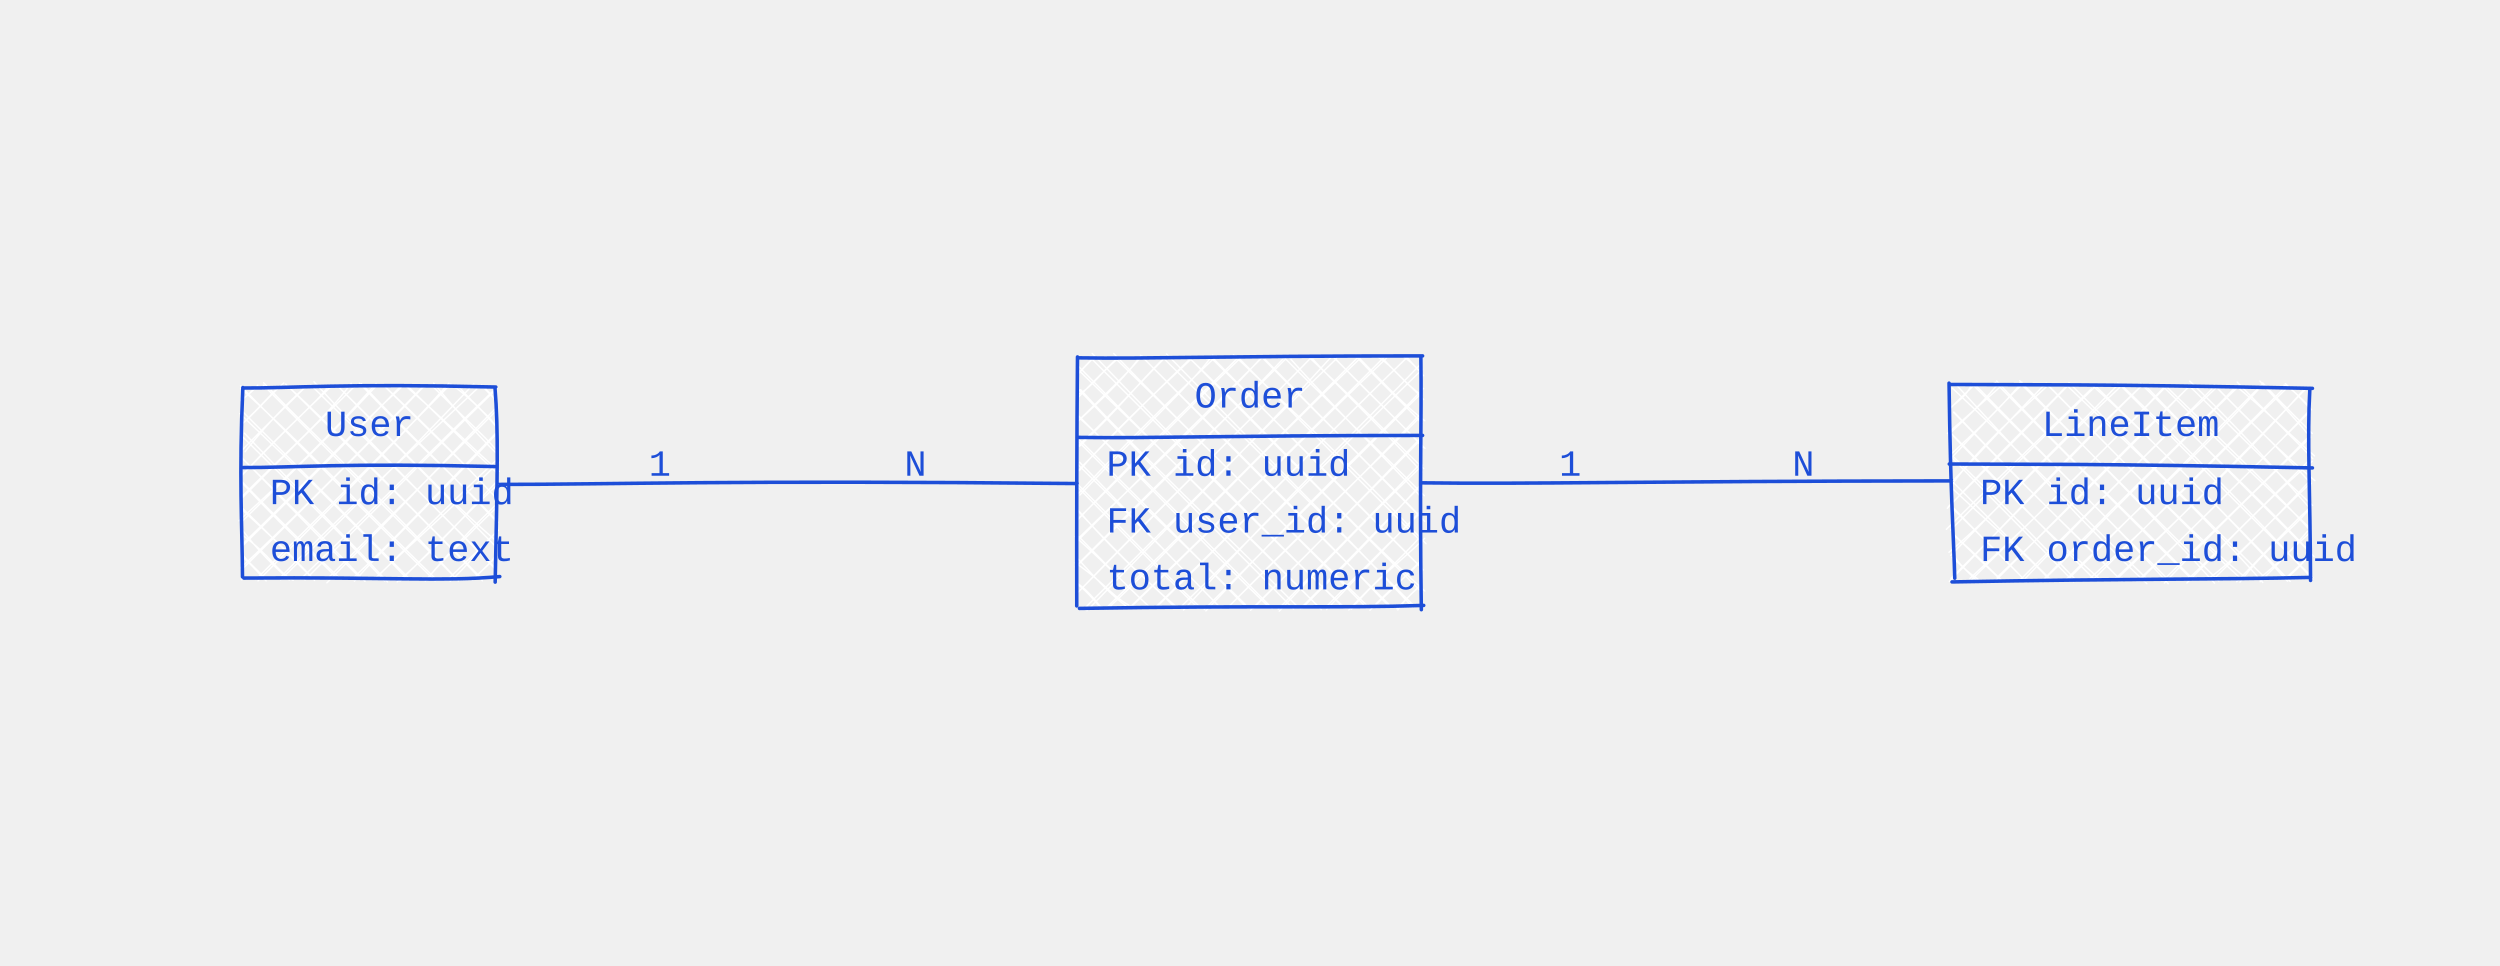
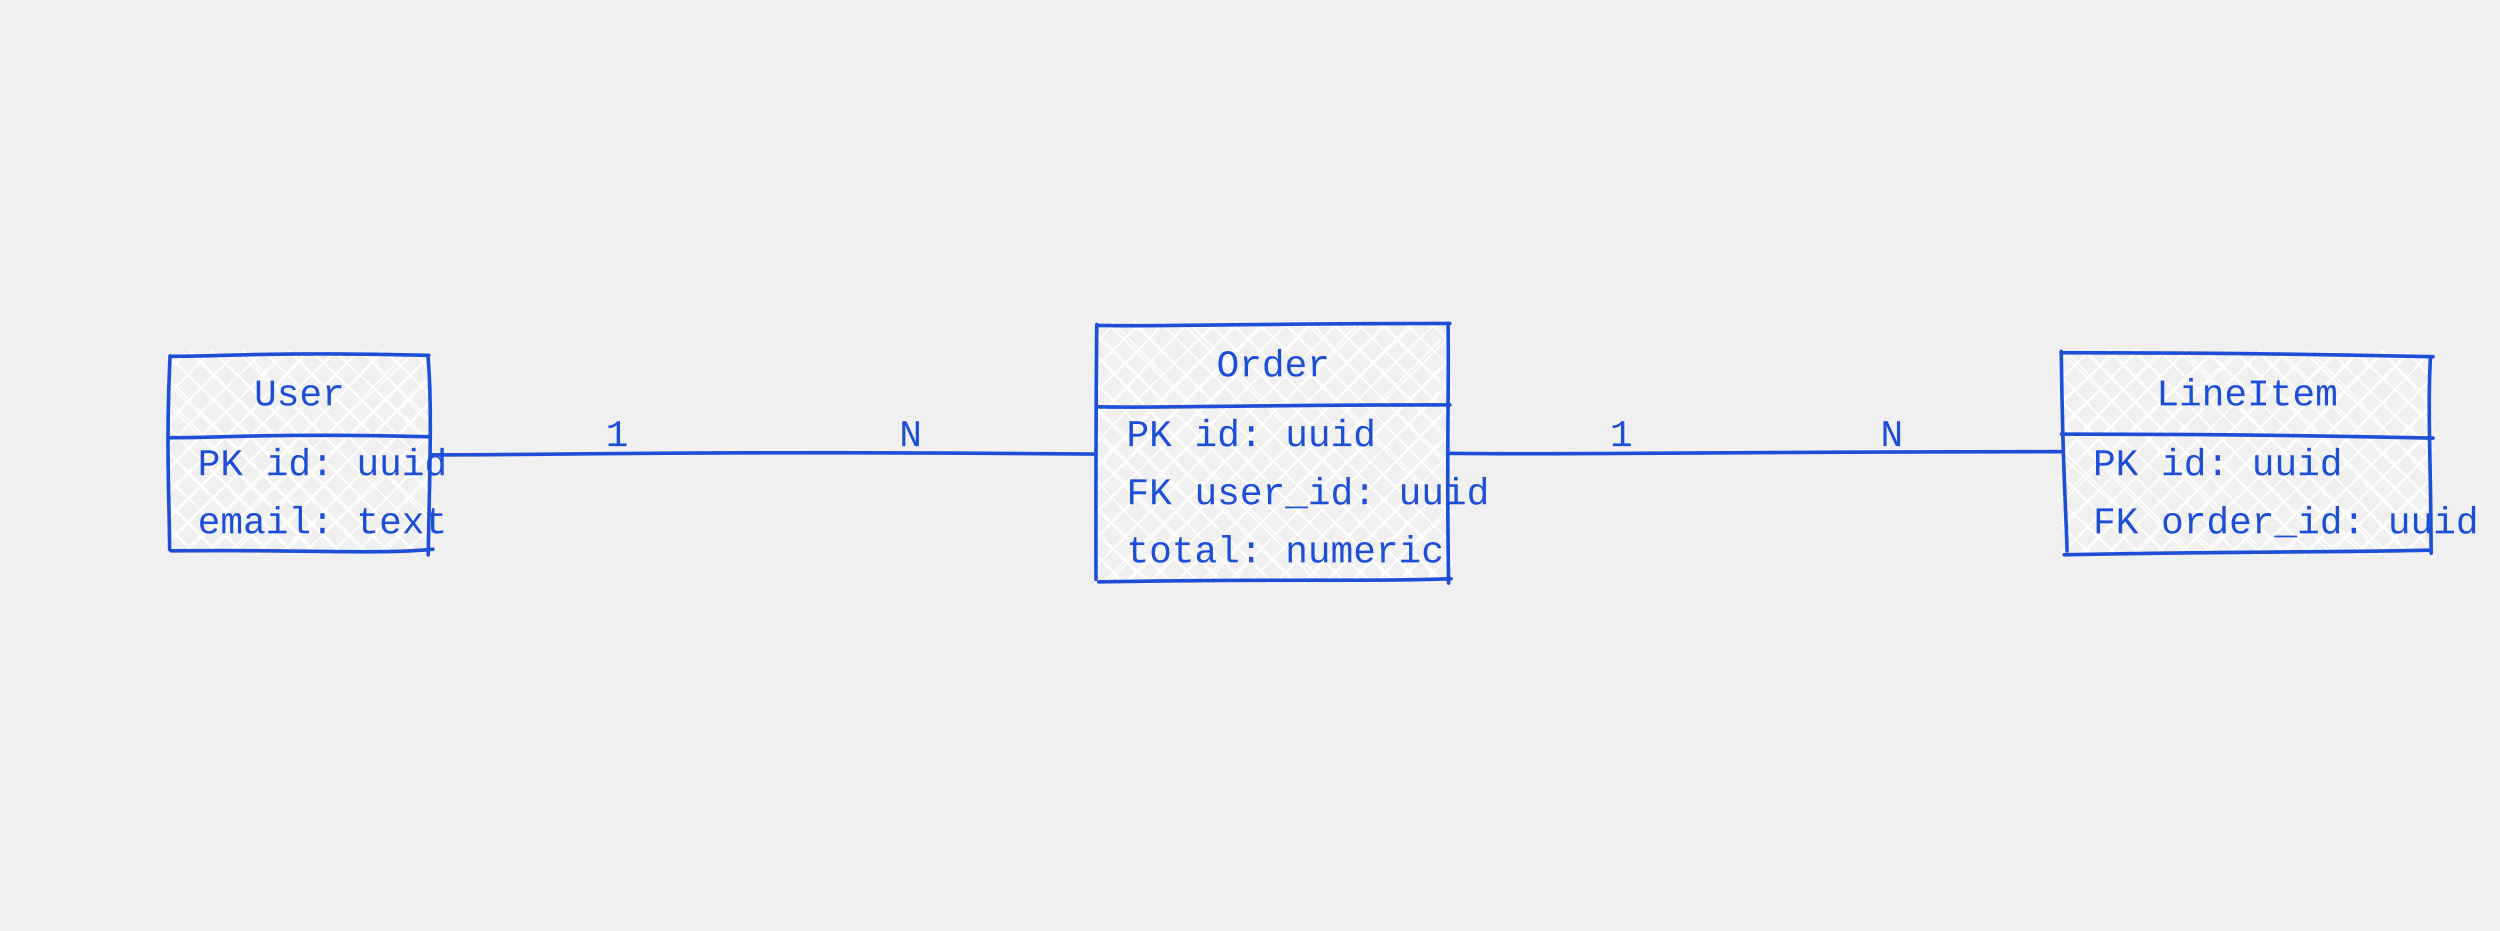
- <svg xmlns="http://www.w3.org/2000/svg" viewBox="0 0 880 340" width="880" height="340" role="img">
-   <g transform="translate(130, 56)">
+ <svg xmlns="http://www.w3.org/2000/svg" viewBox="0 0 860 320" width="860" height="320" role="img">
+   <g transform="translate(40, 24)">
    <g>
      <g>
-         <path d="M45.459 114.516 C85.73 114.534, 126.502 112.985, 249.075 114.21" stroke="#1d4ed8" stroke-width="1.25" fill="none" stroke-linecap="round" stroke-linejoin="round" />
+         <path d="M108.438 132.492 C153.738 132.499, 199.516 131.022, 337.095 132.2" stroke="#1d4ed8" stroke-width="1.25" fill="none" stroke-linecap="round" stroke-linejoin="round" />
      </g>
-       <text x="102.26" y="108" text-anchor="middle" dominant-baseline="central" font-family="&quot;Courier New&quot;, ui-monospace, monospace" font-size="13" fill="#1d4ed8">1</text>
-       <text x="192.24" y="108" text-anchor="middle" dominant-baseline="central" font-family="&quot;Courier New&quot;, ui-monospace, monospace" font-size="13" fill="#1d4ed8">N</text>
+       <text x="172.26" y="126" text-anchor="middle" dominant-baseline="central" font-family="&quot;Courier New&quot;, ui-monospace, monospace" font-size="13" fill="#1d4ed8">1</text>
+       <text x="273.24" y="126" text-anchor="middle" dominant-baseline="central" font-family="&quot;Courier New&quot;, ui-monospace, monospace" font-size="13" fill="#1d4ed8">N</text>
    </g>
    <g>
      <g>
-         <path d="M370.329 113.957 C408.618 114.462, 445.631 113.39, 557.248 113.271" stroke="#1d4ed8" stroke-width="1.25" fill="none" stroke-linecap="round" stroke-linejoin="round" />
+         <path d="M458.349 131.962 C501.521 132.438, 543.569 131.494, 670.218 131.358" stroke="#1d4ed8" stroke-width="1.25" fill="none" stroke-linecap="round" stroke-linejoin="round" />
      </g>
-       <text x="422.72" y="108" text-anchor="middle" dominant-baseline="central" font-family="&quot;Courier New&quot;, ui-monospace, monospace" font-size="13" fill="#1d4ed8">1</text>
-       <text x="504.78" y="108" text-anchor="middle" dominant-baseline="central" font-family="&quot;Courier New&quot;, ui-monospace, monospace" font-size="13" fill="#1d4ed8">N</text>
+       <text x="517.72" y="126" text-anchor="middle" dominant-baseline="central" font-family="&quot;Courier New&quot;, ui-monospace, monospace" font-size="13" fill="#1d4ed8">1</text>
+       <text x="610.78" y="126" text-anchor="middle" dominant-baseline="central" font-family="&quot;Courier New&quot;, ui-monospace, monospace" font-size="13" fill="#1d4ed8">N</text>
    </g>
    <g>
      <g>
-         <path d="M-44.881 148.119 C-44.881 148.119, -44.881 148.119, -44.881 148.119 M-44.881 148.119 C-44.881 148.119, -44.881 148.119, -44.881 148.119 M-36.655 148.017 C-38.39 145.134, -41.448 143.315, -44.668 139.199 M-36.317 148.478 C-39.774 144.783, -42.679 141.608, -44.723 139.989 M-26.824 148.271 C-32.692 144.962, -34.446 139.769, -44.739 132.333 M-28.176 148.159 C-33.91 142.971, -39.312 137.588, -44.511 130.81 M-19.26 148.327 C-27.178 139.361, -37.529 130.087, -44.761 123.46 M-19.795 147.717 C-25.413 142.436, -31.421 135.583, -45.002 122.583 M-11.752 147.153 C-17.497 141.095, -25.619 134.349, -44.243 114.575 M-10.414 147.544 C-21.23 137.165, -31.456 127.397, -44.713 113.67 M-1.522 148.657 C-17.238 131.988, -31.519 118.402, -45.55 104.553 M-2.794 147.88 C-16.368 134.493, -29.081 121.071, -44.478 105.522 M6.393 148.833 C-6.948 134.155, -20.545 121.103, -43.98 96.464 M5.44 148.538 C-5.997 136.19, -16.306 125.56, -45.34 97.015 M13.723 148.175 C-6.226 127.241, -27.003 107.177, -45.571 89.592 M14.209 147.809 C-4.944 128.581, -23.76 109.675, -44.739 88.738 M23.157 148.488 C-3.067 122.828, -26.9 98.255, -45.319 79.843 M23.581 147.947 C-2.53 122.726, -27.413 96.377, -45.314 80.693 M31.329 148.5 C6.927 121.64, -21.017 95.818, -37.207 78.739 M30.98 148.067 C16.149 132.977, -0.296 116.897, -37.31 79.562 M39.805 147.876 C13.81 121.779, -10.204 96.878, -29.449 79.2 M39.792 148.437 C18.187 125.677, -4.03 104.336, -28.805 79.777 M44.536 144.096 C23.105 122.786, -0.366 99.233, -19.485 78.373 M44.636 144.639 C24.401 123.615, 3.248 103.07, -20.689 79.424 M45.3 134.918 C28.641 120.903, 14.507 104.869, -11.457 79.584 M44.427 136.315 C33.242 125.215, 22.05 113.181, -11.513 79.48 M45.337 127.843 C32.806 114.191, 20.301 103.98, -3.52 78.848 M45.024 127.907 C30.304 112.034, 14.921 97.845, -2.792 79.003 M43.816 118.406 C31.272 104.9, 19.519 93.36, 5.137 79.675 M44.523 119.236 C35.983 109.615, 25.604 100.072, 5.404 80.022 M45.778 109.94 C36.646 102.196, 29.21 94.203, 13.284 80.291 M45.013 110.546 C36.498 102.754, 28.871 94.801, 13.451 79.832 M44.322 103.191 C36.49 95.351, 29.5 87.008, 22.636 78.841 M44.384 101.996 C40.064 97.012, 34.538 92.244, 21.784 79.489 M44.79 94.328 C40.863 89.772, 36.667 85.136, 29.641 79.811 M44.331 93.756 C42.361 90.481, 38.332 87.855, 31.098 79.702 M44.776 85.574 C43.411 83.263, 41.673 81.442, 39.585 79.73 M44.776 85.311 C43.626 83.788, 42.539 82.854, 39.381 79.609 M44.881 148.119 C44.881 148.119, 44.881 148.119, 44.881 148.119 M44.881 148.119 C44.881 148.119, 44.881 148.119, 44.881 148.119 M44.559 139.005 C42.922 142.87, 39.57 144.347, 36.717 147.787 M44.918 139.928 C42.235 142.131, 39.689 144.915, 36.34 148.249 M45.402 130.675 C39.979 135.297, 35.055 142.885, 28.46 148.612 M44.868 131.099 C41.616 134.618, 38.379 137.635, 27.984 147.621 M44.536 121.691 C35.882 130.144, 28.611 137.788, 19.828 148.377 M44.344 123.062 C35.54 131.572, 26.239 140.686, 19.671 148.496 M45.297 113.009 C33.817 124.927, 26.142 134.809, 9.813 148.827 M45.233 114.611 C37.69 121.276, 31.193 128.32, 10.763 148.56 M45.591 106.715 C30.706 121.351, 14.718 135.51, 1.641 147.948 M44.442 106.211 C31.666 118.186, 18.295 131.48, 2.364 147.525 M45.071 96.42 C24.901 117.866, 4.725 137.314, -5.233 148.566 M44.337 96.686 C26.101 115.577, 7.448 135.225, -6.111 147.902 M44.122 88.068 C30.546 101.799, 17.657 116.203, -14.932 149.154 M44.545 88.714 C25.097 108.184, 5.352 127.833, -14.927 147.905 M44.049 81.156 C26.265 98.155, 8.268 116.462, -24.172 147.845 M45.16 80.52 C31.57 93.61, 17.432 108.048, -22.627 148.135 M38.286 80.518 C13.447 103.994, -12.976 128.076, -31.673 147.648 M36.774 79.149 C11.6 105.643, -13.547 130.919, -31.22 148.08 M28.011 78.912 C8.414 100.872, -13.124 122.181, -39.174 148.459 M28.708 79.132 C13.031 95.26, -2.47 110.799, -39.981 148.007 M19.121 79.849 C-3.267 102.938, -26.652 126.573, -45.308 143.934 M19.606 79.592 C2.638 97.376, -15.066 114.853, -44.705 144.318 M11.274 80.343 C-5.16 95.157, -21.051 112.751, -45.073 135.965 M11.098 79.881 C-6.511 97.923, -23.271 115.266, -44.359 135.904 M2.389 79.022 C-7.954 90.488, -19.553 103.426, -45.885 127.329 M2.714 79.569 C-7.788 90.823, -18.45 101.899, -44.519 127.28 M-6.374 78.936 C-15.533 91.287, -27.453 101.366, -45.276 119.192 M-4.912 79.735 C-18.701 93.235, -31.655 106.1, -44.648 119.165 M-14.02 79.572 C-19.634 86.998, -26.079 91.217, -45.263 111.668 M-13.431 80.061 C-24.148 90.087, -33.855 99.817, -44.643 111.124 M-21.934 79.664 C-29.964 86.967, -36.694 94.084, -43.75 103.031 M-22.379 80.127 C-28.954 86.728, -36.232 93.602, -44.624 102.265 M-30.096 78.811 C-33.941 82.115, -38.471 87.452, -43.949 92.531 M-31.367 80.105 C-34.665 82.375, -37.018 86.106, -45.332 93.729 M-39.274 79.831 C-40.8 80.577, -41.422 82.334, -45.269 84.873 M-39.268 79.578 C-40.579 81.117, -41.814 82.358, -45.161 84.947" stroke="#ffffff" stroke-width="0.5" fill="none" stroke-linecap="round" stroke-linejoin="round" />
-         <path d="M-44.486 80.578 C-27.191 80.654, -9.335 78.918, 44.524 80.235 M44.222 80.318 C45.49 96.028, 45.066 110.397, 44.304 148.903 M45.922 146.95 C26.084 148.787, 6.924 147.065, -44.166 147.478 M-44.643 147.041 C-44.761 128.717, -45.933 111.531, -44.512 80.423" stroke="#1d4ed8" stroke-width="1.25" fill="none" stroke-linecap="round" stroke-linejoin="round" />
+         <path d="M17.924 165.924 C17.924 165.924, 17.924 165.924, 17.924 165.924 M17.924 165.924 C17.924 165.924, 17.924 165.924, 17.924 165.924 M26.15 165.823 C24.415 162.939, 21.357 161.12, 18.137 157.004 M26.488 166.283 C23.031 162.588, 20.126 159.413, 18.083 157.794 M35.981 166.076 C30.113 162.767, 28.359 157.574, 18.066 150.138 M34.629 165.964 C28.895 160.776, 23.493 155.393, 18.294 148.615 M43.545 166.132 C35.627 157.166, 25.276 147.892, 18.044 141.265 M43.01 165.522 C37.392 160.241, 31.384 153.388, 17.803 140.389 M51.053 164.958 C45.308 158.9, 37.186 152.154, 18.562 132.38 M52.391 165.35 C41.575 154.97, 31.349 145.202, 18.092 131.475 M61.283 166.462 C45.568 149.793, 31.286 136.208, 17.255 122.358 M60.011 165.685 C46.437 152.298, 33.724 138.876, 18.327 123.327 M69.198 166.638 C55.857 151.96, 42.26 138.908, 18.825 114.269 M68.246 166.343 C56.808 153.995, 46.499 143.365, 17.465 114.82 M76.528 165.98 C56.579 145.046, 35.802 124.982, 17.234 107.397 M77.014 165.614 C57.861 146.387, 39.045 127.48, 18.066 106.543 M85.962 166.293 C59.738 140.633, 35.905 116.06, 17.486 97.648 M86.386 165.752 C60.275 140.531, 35.392 114.182, 17.491 98.498 M94.134 166.305 C69.732 139.445, 41.788 113.623, 25.598 96.544 M93.785 165.872 C78.954 150.782, 62.509 134.702, 25.495 97.368 M102.61 165.682 C76.615 139.584, 52.601 114.683, 33.357 97.005 M102.597 166.242 C80.992 143.482, 58.775 122.141, 34 97.583 M108.048 162.608 C86.369 141.048, 62.649 117.246, 43.32 96.178 M108.148 163.151 C87.689 141.902, 66.311 121.132, 42.116 97.229 M108.813 153.431 C91.958 139.221, 77.631 122.993, 51.349 97.389 M107.939 154.827 C96.61 143.583, 85.274 131.406, 51.292 97.285 M108.849 146.356 C96.137 132.52, 83.451 122.129, 59.285 96.653 M108.536 146.419 C93.596 130.326, 77.993 115.916, 60.013 96.808 M107.328 136.918 C94.551 123.178, 82.564 111.404, 67.942 97.48 M108.035 137.748 C99.325 127.959, 88.778 118.247, 68.209 97.827 M109.29 128.452 C99.967 120.517, 92.339 112.332, 76.089 98.096 M108.525 129.058 C99.83 121.088, 92.024 112.955, 76.256 97.637 M107.834 121.703 C99.764 113.627, 92.539 105.048, 85.441 96.646 M107.897 120.508 C103.42 115.367, 97.736 110.442, 84.589 97.294 M108.302 112.84 C104.176 108.085, 99.781 103.25, 92.446 97.616 M107.843 112.268 C105.722 108.842, 101.542 106.064, 93.903 97.507 M108.27 104.135 C106.734 101.535, 104.779 99.487, 102.43 97.56 M108.27 103.839 C106.977 102.126, 105.754 101.075, 102.201 97.424 M108.009 165.991 C108.009 165.991, 108.009 165.991, 108.009 165.991 M108.009 165.991 C108.009 165.991, 108.009 165.991, 108.009 165.991 M107.686 156.878 C106.05 160.743, 102.697 162.22, 99.844 165.66 M108.045 157.801 C105.362 160.003, 102.817 162.788, 99.468 166.121 M108.53 148.548 C103.107 153.169, 98.182 160.758, 91.587 166.484 M107.995 148.972 C104.743 152.491, 101.506 155.508, 91.112 165.494 M107.664 139.564 C99.009 148.017, 91.739 155.661, 82.955 166.25 M107.472 140.935 C98.667 149.445, 89.367 158.559, 82.799 166.369 M108.424 130.882 C96.944 142.8, 89.269 152.682, 72.941 166.699 M108.36 132.484 C100.818 139.149, 94.32 146.192, 73.891 166.433 M108.718 124.588 C93.834 139.223, 77.846 153.382, 64.768 165.821 M107.569 124.084 C94.793 136.058, 81.422 149.353, 65.491 165.397 M108.198 114.292 C88.029 135.738, 67.853 155.186, 57.894 166.439 M107.464 114.559 C89.229 133.449, 70.575 153.097, 57.016 165.775 M107.25 105.941 C93.673 119.671, 80.785 134.076, 48.195 167.026 M107.672 106.587 C88.224 126.057, 68.479 145.705, 48.2 165.777 M107.177 99.029 C89.393 116.028, 71.396 134.335, 38.956 165.717 M108.287 98.393 C94.697 111.482, 80.559 125.92, 40.501 166.008 M101.414 98.39 C76.574 121.867, 50.151 145.948, 31.455 165.521 M99.901 97.022 C74.728 123.516, 49.58 148.792, 31.908 165.953 M91.138 96.785 C71.542 118.745, 50.004 140.053, 23.954 166.331 M91.835 97.005 C76.159 113.133, 60.658 128.672, 23.147 165.879 M82.248 97.722 C59.601 121.07, 35.957 144.964, 17.112 162.514 M82.733 97.464 C65.575 115.44, 47.68 133.109, 17.716 162.898 M74.402 98.216 C57.768 113.23, 41.676 131.026, 17.347 154.544 M74.225 97.754 C56.395 116.019, 39.413 133.584, 18.062 154.484 M65.516 96.895 C55.005 108.527, 43.238 121.633, 16.536 145.909 M65.841 97.442 C55.179 108.856, 44.355 120.093, 17.902 145.86 M56.753 96.809 C47.406 109.348, 35.299 119.614, 17.144 137.772 M58.216 97.607 C44.191 111.345, 31.001 124.446, 17.772 137.744 M49.108 97.444 C43.347 105.016, 36.758 109.378, 17.158 130.247 M49.696 97.933 C38.747 108.193, 28.808 118.155, 17.778 129.704 M41.193 97.537 C32.935 105.065, 25.978 112.41, 18.671 121.611 M40.748 98 C33.961 104.813, 26.471 111.899, 17.797 120.844 M33.031 96.684 C29.012 100.164, 24.307 105.677, 18.471 111.111 M31.761 97.978 C28.297 100.414, 25.778 104.31, 17.088 112.309 M23.852 97.741 C22.135 98.58, 21.436 100.557, 17.108 103.413 M23.859 97.457 C22.384 99.188, 20.995 100.584, 17.229 103.497" stroke="#ffffff" stroke-width="0.5" fill="none" stroke-linecap="round" stroke-linejoin="round" />
+         <path d="M18.514 98.578 C35.809 98.654, 53.665 96.918, 107.524 98.235 M107.222 98.318 C108.49 114.028, 108.066 128.397, 107.304 166.903 M108.922 164.95 C89.084 166.787, 69.924 165.065, 18.834 165.478 M18.357 165.041 C18.239 146.717, 17.067 129.531, 18.488 98.423" stroke="#1d4ed8" stroke-width="1.25" fill="none" stroke-linecap="round" stroke-linejoin="round" />
      </g>
      <g>
-         <path d="M-44.486 108.578 C-27.191 108.654, -9.335 106.918, 44.524 108.235" stroke="#1d4ed8" stroke-width="1.25" fill="none" stroke-linecap="round" stroke-linejoin="round" />
+         <path d="M18.514 126.578 C35.809 126.654, 53.665 124.918, 107.524 126.235" stroke="#1d4ed8" stroke-width="1.25" fill="none" stroke-linecap="round" stroke-linejoin="round" />
      </g>
-       <text x="0" y="94" text-anchor="middle" dominant-baseline="central" font-family="&quot;Courier New&quot;, ui-monospace, monospace" font-size="13" fill="#1d4ed8">User</text>
-       <text x="-35" y="118" text-anchor="start" dominant-baseline="central" font-family="&quot;Courier New&quot;, ui-monospace, monospace" font-size="13" fill="#1d4ed8">PK id: uuid</text>
-       <text x="-35" y="138" text-anchor="start" dominant-baseline="central" font-family="&quot;Courier New&quot;, ui-monospace, monospace" font-size="13" fill="#1d4ed8">email: text</text>
+       <text x="63" y="112" text-anchor="middle" dominant-baseline="central" font-family="&quot;Courier New&quot;, ui-monospace, monospace" font-size="13" fill="#1d4ed8">User</text>
+       <text x="28" y="136" text-anchor="start" dominant-baseline="central" font-family="&quot;Courier New&quot;, ui-monospace, monospace" font-size="13" fill="#1d4ed8">PK id: uuid</text>
+       <text x="28" y="156" text-anchor="start" dominant-baseline="central" font-family="&quot;Courier New&quot;, ui-monospace, monospace" font-size="13" fill="#1d4ed8">email: text</text>
    </g>
    <g>
      <g>
-         <path d="M249.397 157.897 C249.397 157.897, 249.397 157.897, 249.397 157.897 M249.397 157.897 C249.397 157.897, 249.397 157.897, 249.397 157.897 M258.083 158.414 C254.89 154.364, 251.913 150.984, 249.103 149.263 M257.679 158.255 C254.9 155, 252.485 152.043, 249.354 149.763 M267.341 157.001 C261.359 153.737, 258.844 149.144, 248.482 142.096 M266.437 157.376 C261.715 153.83, 257.7 149.853, 249.538 140.85 M273.983 157.114 C268.391 151.824, 260.27 143.458, 248.437 132.834 M274.714 157.693 C267.308 151.083, 260.383 143.668, 249.755 132.882 M282.913 157.165 C275.731 149.518, 266.275 142.816, 249.474 123.551 M283.79 157.348 C275.652 150.247, 268.777 144.288, 249.133 123.541 M292.489 157.772 C277.926 143.907, 266.334 131.307, 249.259 114.391 M291.744 158.018 C281.465 148.113, 271.809 138.24, 249.602 115.73 M299.833 158.124 C283.212 141.473, 266.2 123.153, 250 106.699 M299.728 158.135 C286.914 144.944, 275.278 132.666, 249.08 107.2 M308.407 156.809 C292.412 140.958, 274.616 124.588, 249.217 99.04 M308.781 157.877 C294.376 143.038, 279.302 127.783, 249.081 97.932 M316.391 157.434 C293.658 135.505, 273.146 113.513, 249.721 90.428 M317.839 158.153 C293.806 133.826, 269.994 109.482, 249.132 90.327 M326.65 157.459 C300 130.69, 271.213 103.747, 250.388 81.148 M325.352 158.392 C306.039 138.577, 286.08 119.347, 249.583 80.995 M335.117 158.612 C305.213 128.164, 276.727 100.305, 248.935 73.586 M334.491 157.934 C313.677 137.245, 292.709 116.83, 249.622 72.94 M343.164 158.122 C316.659 132.183, 288.621 103.981, 254.441 68.396 M342.765 157.408 C321.445 137.285, 300.859 116.713, 253.833 69.897 M350.778 156.738 C320.253 126.745, 289.817 97.308, 262.013 68.418 M350.832 157.73 C333.403 140.095, 314.551 120.762, 262.5 70.01 M359.336 157.158 C331.123 129.319, 305.541 103.525, 271.801 69.345 M359.31 157.885 C339.994 137.346, 320.625 117.963, 271.457 69.055 M367.18 157.653 C345.1 133.828, 322.324 111.478, 280.629 68.6 M367.993 157.514 C344.166 133.662, 319.007 108.974, 279.363 69.893 M371.533 152.035 C341.629 124.941, 315.262 95.061, 288.438 69.831 M370.603 152.648 C345.25 127.403, 320.316 101.817, 288.172 69.513 M371.02 144.622 C350.54 124.303, 331.811 105.268, 296.257 69.332 M370.545 144.033 C352.533 126.156, 334.609 107.348, 296.353 70.027 M371.957 135.382 C348.06 110.167, 323.696 87.323, 304.182 68.871 M370.438 134.837 C356.339 120.707, 340.547 105.32, 305.296 69.254 M371.494 127.525 C356.887 112.932, 342.684 98.319, 314.147 69.312 M370.894 126.808 C357.201 112.499, 342.631 98.692, 313.728 69.306 M370.421 119.16 C354.365 101.921, 336.794 84.427, 323.101 69.044 M371.362 118.486 C353.14 100.282, 333.925 81.733, 321.727 69.58 M371.145 108.92 C363.076 101.731, 354.148 91.305, 330.583 69.602 M370.542 110.195 C355.405 93.578, 339.577 78.865, 331.129 69.341 M370.861 101.582 C363.453 92.984, 357.021 87.894, 339.098 69.294 M371.592 101.83 C364.203 94.367, 358.112 88.311, 338.746 69.113 M371.529 92.099 C364.9 87.148, 358.651 80.518, 347.289 68.825 M370.545 93.041 C363.839 85.885, 356.078 78.803, 347.577 69.663 M370.65 83.221 C364.186 78.928, 360.601 73.05, 355.116 69.725 M371.122 84.625 C367.855 81.151, 364.353 78.471, 356.416 69.792 M371.118 76.253 C369.211 74.233, 367.292 71.831, 364.462 69.895 M370.894 76.07 C369.666 74.261, 368.003 73.121, 364.843 69.244 M370.316 158.184 C370.316 158.184, 370.316 158.184, 370.316 158.184 M370.316 158.184 C370.316 158.184, 370.316 158.184, 370.316 158.184 M370.125 149.634 C368.244 151.986, 365.6 153.569, 362.051 158.706 M370.272 150.049 C368.314 151.532, 365.869 153.861, 361.697 158.287 M369.852 141.852 C364.504 147.671, 358.953 151.441, 352.204 158.836 M370.274 141.181 C366.717 144.587, 363.468 148.435, 353.494 157.616 M371.482 133.504 C362.79 141.792, 353.512 148.788, 345.688 158.443 M370.258 132.568 C362.03 141.736, 352.896 149.927, 344.793 158.707 M370.303 124.208 C363.709 130.627, 355.535 138.341, 336.771 157.664 M369.896 124.048 C361.157 133.332, 352.944 141.621, 336.957 158.56 M369.492 115.197 C355.982 130.109, 342.768 143.822, 328.316 158.085 M369.863 115.282 C355.318 129.962, 341.836 144.191, 327.723 158.253 M370.77 107.7 C351.155 126.456, 332.769 145.848, 320.3 159.117 M369.817 107.376 C358.379 119.396, 347.583 130.159, 319.93 158.396 M369.97 98.973 C353.512 115.505, 336.82 132.472, 310.192 158.817 M370.019 98.267 C354.4 114.181, 339.794 129.614, 311.124 158.119 M369.415 90.315 C347.385 113.959, 324.505 135.557, 302.923 157.113 M370.539 90.113 C352.292 108.759, 333.429 126.245, 302.38 157.659 M371.094 80.701 C354.242 98.616, 338.132 112.672, 294.466 159.035 M370.471 82.279 C350.904 101.759, 331.018 121.691, 293.906 158.547 M369.836 72.401 C350.097 93.086, 328.222 113.336, 286.607 158.732 M370.745 73.926 C336.122 107.352, 302.473 141.394, 285.458 157.8 M365.533 69.559 C338.685 95.397, 312.835 122.861, 277.722 157.103 M364.791 70.347 C340.917 93.049, 317.851 117.671, 276.757 157.7 M358.033 70.104 C335.778 91.074, 315.499 112.23, 267.955 157.817 M357.465 69.438 C331.04 95.897, 306.027 120.938, 267.894 157.59 M348.069 70.813 C312.453 104.68, 278.642 141.069, 259.585 158.542 M348.016 69.736 C316.951 101.082, 284.757 133.38, 259.749 157.657 M339.18 68.998 C318.929 91.362, 297.266 112.95, 252.609 158.971 M340.445 70.255 C315.9 93.698, 292.18 118.097, 252 157.919 M332.017 69.395 C310.912 91.008, 288.159 113.096, 249.078 152.876 M331.852 69.542 C302.5 99.522, 272.867 127.998, 249.899 152.053 M322.322 70.585 C307.733 85.263, 293.205 98.609, 248.499 143.513 M322.448 69.465 C300.059 93.152, 276.567 116.138, 248.918 143.347 M313.304 70.623 C292.156 93.646, 267.569 115.82, 248.943 134.111 M314.768 69.398 C298.318 85.57, 282.512 101.098, 249.083 134.564 M306.409 70.262 C292.386 83.482, 280.095 96.628, 249.814 126.301 M305.683 70.01 C291.109 84.379, 276.249 98.862, 249.394 126.929 M296.898 68.977 C288.235 80.398, 276.478 90.391, 250.108 118.263 M297.613 69.855 C280.328 86.215, 263.555 102.879, 249.709 117.634 M288.624 70.591 C278.265 80.664, 270.112 88.556, 248.786 110.349 M289.339 70.353 C273.543 85.134, 258.441 99.654, 249.963 109.631 M280.004 69.699 C270.535 79.092, 263.144 88.662, 249.947 101.108 M280.017 69.985 C268.942 81.105, 258.682 92.665, 249.374 101.017 M271.593 69.295 C263.7 79.611, 255.613 86.466, 248.808 92.912 M271.988 69.274 C267.299 74.96, 261.974 79.913, 249.261 92.419 M264.063 69.595 C257.9 74.244, 255.12 80.142, 248.871 83.18 M263.993 69.778 C259.178 74.015, 254.662 78.429, 249.854 83.587 M255.505 69.422 C252.872 71.665, 251.024 74.01, 249.764 75.194 M255.107 69.666 C252.939 72.124, 250.788 74.196, 249.443 75.662" stroke="#ffffff" stroke-width="0.5" fill="none" stroke-linecap="round" stroke-linejoin="round" />
-         <path d="M249.329 69.957 C274.517 70.369, 298.43 69.296, 370.748 69.271 M370.143 69.435 C370.469 92.111, 369.622 112.102, 370.307 158.607 M371.144 157.101 C342.183 158.118, 314.577 157.073, 249.969 158.157 M249.014 157.282 C248.959 127.498, 249.016 97.59, 249.277 69.645" stroke="#1d4ed8" stroke-width="1.25" fill="none" stroke-linecap="round" stroke-linejoin="round" />
+         <path d="M337.43 175.93 C337.43 175.93, 337.43 175.93, 337.43 175.93 M337.43 175.93 C337.43 175.93, 337.43 175.93, 337.43 175.93 M346.116 176.447 C342.923 172.397, 339.946 169.017, 337.136 167.296 M345.712 176.288 C342.933 173.033, 340.518 170.076, 337.387 167.796 M355.374 175.034 C349.392 171.77, 346.877 167.177, 336.515 160.129 M354.47 175.409 C349.748 171.863, 345.733 167.886, 337.571 158.883 M362.016 175.147 C356.424 169.857, 348.303 161.491, 336.47 150.867 M362.747 175.726 C355.341 169.116, 348.416 161.701, 337.788 150.915 M370.946 175.198 C363.764 167.551, 354.308 160.849, 337.507 141.584 M371.823 175.381 C363.685 168.28, 356.81 162.321, 337.166 141.574 M380.522 175.805 C365.959 161.94, 354.367 149.34, 337.292 132.424 M379.777 176.051 C369.498 166.146, 359.842 156.273, 337.635 133.763 M387.866 176.157 C371.245 159.506, 354.233 141.186, 338.033 124.732 M387.761 176.168 C374.947 162.977, 363.311 150.699, 337.113 125.233 M396.44 174.842 C380.445 158.991, 362.649 142.621, 337.25 117.073 M396.814 175.91 C382.409 161.071, 367.335 145.816, 337.114 115.965 M404.424 175.467 C381.691 153.538, 361.179 131.546, 337.754 108.461 M405.872 176.186 C381.839 151.859, 358.027 127.515, 337.165 108.36 M414.683 175.492 C388.033 148.723, 359.246 121.78, 338.422 99.181 M413.385 176.425 C394.072 156.61, 374.113 137.38, 337.616 99.028 M423.15 176.645 C393.246 146.197, 364.76 118.338, 336.968 91.619 M422.524 175.967 C401.71 155.278, 380.742 134.863, 337.655 90.973 M431.197 176.155 C404.692 150.216, 376.654 122.014, 342.474 86.429 M430.798 175.441 C409.478 155.318, 388.892 134.746, 341.866 87.93 M438.811 174.771 C408.286 144.778, 377.85 115.341, 350.046 86.451 M438.865 175.763 C421.436 158.128, 402.584 138.795, 350.533 88.043 M447.369 175.191 C419.156 147.352, 393.574 121.558, 359.834 87.378 M447.343 175.918 C428.027 155.379, 408.658 135.996, 359.49 87.088 M455.213 175.686 C433.133 151.861, 410.357 129.511, 368.662 86.633 M456.026 175.547 C432.199 151.695, 407.04 127.007, 367.396 87.926 M459.566 170.068 C429.662 142.974, 403.295 113.094, 376.471 87.864 M458.636 170.681 C433.283 145.436, 408.349 119.85, 376.205 87.546 M459.053 162.655 C438.573 142.336, 419.844 123.301, 384.29 87.365 M458.578 162.066 C440.566 144.189, 422.642 125.381, 384.386 88.06 M459.99 153.415 C436.093 128.2, 411.729 105.356, 392.215 86.904 M458.471 152.87 C444.372 138.74, 428.58 123.353, 393.329 87.287 M459.527 145.558 C444.92 130.965, 430.717 116.352, 402.18 87.345 M458.927 144.841 C445.234 130.532, 430.664 116.725, 401.761 87.339 M458.454 137.193 C442.398 119.954, 424.827 102.46, 411.134 87.077 M459.395 136.519 C441.173 118.315, 421.958 99.766, 409.76 87.613 M459.178 126.953 C451.109 119.764, 442.181 109.338, 418.616 87.635 M458.575 128.228 C443.438 111.611, 427.61 96.898, 419.162 87.374 M458.894 119.615 C451.486 111.017, 445.054 105.927, 427.131 87.327 M459.625 119.863 C452.236 112.4, 446.145 106.344, 426.779 87.146 M459.562 110.132 C452.933 105.181, 446.684 98.551, 435.322 86.858 M458.578 111.074 C451.872 103.918, 444.111 96.836, 435.61 87.696 M458.683 101.254 C452.219 96.961, 448.634 91.083, 443.149 87.758 M459.155 102.658 C455.888 99.184, 452.386 96.504, 444.449 87.825 M459.151 94.286 C457.244 92.266, 455.325 89.864, 452.495 87.928 M458.927 94.103 C457.699 92.294, 456.036 91.154, 452.876 87.277 M458.671 175.829 C458.671 175.829, 458.671 175.829, 458.671 175.829 M458.671 175.829 C458.671 175.829, 458.671 175.829, 458.671 175.829 M458.481 167.279 C456.599 169.631, 453.955 171.214, 450.406 176.35 M458.628 167.694 C456.669 169.176, 454.225 171.505, 450.052 175.932 M458.208 159.497 C452.859 165.316, 447.309 169.086, 440.56 176.481 M458.629 158.825 C455.072 162.232, 451.824 166.08, 441.85 175.261 M459.838 151.149 C451.145 159.436, 441.868 166.432, 434.043 176.088 M458.613 150.213 C450.385 159.381, 441.252 167.572, 433.149 176.352 M458.658 141.853 C452.064 148.272, 443.891 155.985, 425.126 175.309 M458.252 141.693 C449.513 150.976, 441.299 159.265, 425.312 176.205 M457.847 132.841 C444.337 147.754, 431.124 161.467, 416.671 175.73 M458.218 132.927 C443.674 147.606, 430.191 161.836, 416.079 175.898 M459.125 125.345 C439.511 144.1, 421.125 163.493, 408.656 176.762 M458.173 125.021 C446.734 137.041, 435.938 147.804, 408.285 176.041 M458.325 116.618 C441.867 133.149, 425.175 150.117, 398.548 176.461 M458.375 115.911 C442.755 131.826, 428.149 147.259, 399.48 175.764 M457.77 107.96 C435.74 131.603, 412.86 153.202, 391.279 174.758 M458.894 107.757 C440.648 126.404, 421.784 143.889, 390.736 175.303 M459.449 98.345 C442.597 116.26, 426.488 130.317, 382.821 176.68 M458.826 99.924 C439.26 119.404, 419.374 139.336, 382.261 176.192 M458.191 90.045 C438.452 110.731, 416.578 130.98, 374.962 176.377 M459.1 91.571 C424.478 124.996, 390.828 159.038, 373.814 175.444 M453.888 87.204 C427.04 113.042, 401.191 140.506, 366.078 174.747 M453.147 87.991 C429.272 110.694, 406.206 135.315, 365.112 175.344 M446.388 87.749 C424.134 108.718, 403.854 129.875, 356.31 175.461 M445.821 87.083 C419.395 113.542, 394.382 138.582, 356.25 175.235 M436.425 88.458 C400.809 122.325, 366.997 158.713, 347.94 176.187 M436.372 87.381 C405.306 118.727, 373.113 151.025, 348.105 175.301 M427.535 86.643 C407.284 109.007, 385.621 130.595, 340.965 176.615 M428.801 87.9 C404.255 111.343, 380.535 135.741, 340.355 175.564 M420.372 87.04 C399.081 108.839, 376.139 131.115, 336.726 171.228 M420.208 87.187 C390.601 117.419, 360.715 146.149, 337.547 170.405 M410.678 88.229 C395.943 103.051, 381.27 116.541, 336.147 161.865 M410.804 87.109 C388.189 111.021, 364.472 134.231, 336.566 161.699 M401.659 88.268 C380.26 111.543, 355.422 133.968, 336.591 152.463 M403.124 87.042 C386.503 103.386, 370.523 119.087, 336.731 152.916 M394.764 87.907 C380.578 101.289, 368.124 114.598, 337.462 144.653 M394.038 87.655 C379.279 102.209, 364.236 116.876, 337.042 145.28 M385.253 86.622 C376.437 98.195, 364.528 108.34, 337.756 136.615 M385.968 87.5 C368.435 104.105, 351.415 121.016, 337.357 135.986 M376.98 88.235 C366.445 98.485, 358.114 106.555, 336.434 128.701 M377.695 87.998 C361.627 103.05, 346.255 117.841, 337.611 127.983 M368.359 87.344 C358.684 96.945, 351.087 106.722, 337.596 119.46 M368.373 87.63 C357.042 99.005, 346.528 110.818, 337.022 119.368 M359.949 86.94 C351.782 97.527, 343.422 104.654, 336.456 111.263 M360.344 86.919 C355.496 92.763, 350.012 97.875, 336.909 110.771 M352.419 87.239 C346.023 92.121, 343.011 98.251, 336.52 101.532 M352.348 87.423 C347.312 91.883, 342.574 96.519, 337.502 101.939 M343.916 87.02 C340.954 89.543, 338.875 92.181, 337.457 93.513 M343.469 87.295 C341.03 90.06, 338.61 92.39, 337.097 94.04" stroke="#ffffff" stroke-width="0.5" fill="none" stroke-linecap="round" stroke-linejoin="round" />
+         <path d="M337.329 87.957 C362.517 88.369, 386.43 87.296, 458.748 87.271 M458.143 87.435 C458.469 110.111, 457.622 130.102, 458.307 176.607 M459.144 175.101 C430.183 176.118, 402.577 175.073, 337.969 176.157 M337.014 175.282 C336.959 145.498, 337.016 115.59, 337.277 87.645" stroke="#1d4ed8" stroke-width="1.25" fill="none" stroke-linecap="round" stroke-linejoin="round" />
      </g>
      <g>
-         <path d="M249.329 97.957 C274.517 98.369, 298.43 97.296, 370.748 97.271" stroke="#1d4ed8" stroke-width="1.25" fill="none" stroke-linecap="round" stroke-linejoin="round" />
+         <path d="M337.329 115.957 C362.517 116.369, 386.43 115.296, 458.748 115.271" stroke="#1d4ed8" stroke-width="1.25" fill="none" stroke-linecap="round" stroke-linejoin="round" />
      </g>
-       <text x="310" y="84" text-anchor="middle" dominant-baseline="central" font-family="&quot;Courier New&quot;, ui-monospace, monospace" font-size="13" fill="#1d4ed8">Order</text>
-       <text x="259.5" y="108" text-anchor="start" dominant-baseline="central" font-family="&quot;Courier New&quot;, ui-monospace, monospace" font-size="13" fill="#1d4ed8">PK id: uuid</text>
-       <text x="259.5" y="128" text-anchor="start" dominant-baseline="central" font-family="&quot;Courier New&quot;, ui-monospace, monospace" font-size="13" fill="#1d4ed8">FK user_id: uuid</text>
-       <text x="259.5" y="148" text-anchor="start" dominant-baseline="central" font-family="&quot;Courier New&quot;, ui-monospace, monospace" font-size="13" fill="#1d4ed8">total: numeric</text>
+       <text x="398" y="102" text-anchor="middle" dominant-baseline="central" font-family="&quot;Courier New&quot;, ui-monospace, monospace" font-size="13" fill="#1d4ed8">Order</text>
+       <text x="347.5" y="126" text-anchor="start" dominant-baseline="central" font-family="&quot;Courier New&quot;, ui-monospace, monospace" font-size="13" fill="#1d4ed8">PK id: uuid</text>
+       <text x="347.5" y="146" text-anchor="start" dominant-baseline="central" font-family="&quot;Courier New&quot;, ui-monospace, monospace" font-size="13" fill="#1d4ed8">FK user_id: uuid</text>
+       <text x="347.5" y="166" text-anchor="start" dominant-baseline="central" font-family="&quot;Courier New&quot;, ui-monospace, monospace" font-size="13" fill="#1d4ed8">total: numeric</text>
    </g>
    <g>
      <g>
-         <path d="M557.346 148.346 C557.346 148.346, 557.346 148.346, 557.346 148.346 M557.346 148.346 C557.346 148.346, 557.346 148.346, 557.346 148.346 M566.493 148.042 C563.54 145.922, 560.899 144.117, 557.985 139.998 M566.067 148.704 C563.245 145.888, 560.6 143.15, 557.102 140.208 M575.177 148.803 C569.162 143.183, 565.888 139.191, 557.774 132.531 M574.722 148.466 C567.618 141.967, 561.596 136, 557.258 131.561 M583.298 148.971 C577.631 142.558, 571.741 137.502, 557.706 122.88 M582.894 148.34 C574.9 140.402, 565.858 131.225, 556.983 122.652 M591.25 147.849 C582.631 138.613, 574.24 131.954, 556.862 115.598 M591.666 147.823 C580.781 137.049, 570.468 126.911, 557.85 114.083 M600.171 147.559 C589.366 136.295, 578.062 124.68, 557.74 104.901 M599.954 148.828 C584.688 132.923, 569.605 118.113, 557.355 105.41 M609.344 148.088 C597.47 137.246, 587.225 128.638, 557.651 97.606 M607.688 148.404 C593.497 134.37, 580.533 120.443, 557.171 96.857 M616.764 148.514 C604.721 135.631, 589.906 122.955, 557.676 89.16 M617.024 148.616 C594.003 126.287, 571.991 104.005, 557.772 88.998 M625.696 149.453 C604.055 129.18, 584.463 107.367, 558.433 79.284 M625.769 147.83 C602.614 125.273, 581.072 102.932, 557.249 80.633 M633.242 149.489 C611.948 125.621, 587.556 102.796, 564.105 79.079 M633.395 148.19 C613.736 128.627, 594.038 108.822, 564.997 79.149 M641.7 147.619 C621.096 126.381, 598.909 106.333, 572.81 78.062 M641.661 148.101 C616.868 123.446, 591.113 97.919, 572.34 78.594 M649.528 149.284 C633.471 131.495, 614.009 111.787, 580.93 77.981 M651.029 148.513 C626.333 124.171, 601.606 98.867, 580.918 78.733 M660.307 147.208 C643.808 133.868, 627.718 116.876, 590.445 79.215 M658.887 147.797 C644.081 134.474, 630.456 119.527, 590.275 78.902 M666.501 149.038 C642.75 122.092, 616.652 98.076, 597.284 79.405 M667.962 148.029 C644.095 124.544, 620.862 101.29, 598.269 78.67 M675.224 148.581 C649.496 120.409, 621.592 93.144, 606.283 79.488 M676.144 148.673 C654.777 126.276, 632.504 104.11, 607.085 79.326 M684.089 147.932 C669.767 132.682, 655.675 116.919, 616.154 78.934 M684.194 147.351 C658.678 122.757, 634.671 97.771, 615.456 78.756 M684.52 139.855 C671.613 126.83, 658.813 114.769, 624.841 79.385 M683.507 138.671 C668.512 122.782, 652.212 107.558, 623.484 78.928 M683.525 130.237 C670.844 118.253, 657.51 105.999, 631.285 79.894 M683.346 130.92 C671.528 117.686, 658.436 105.202, 632.056 79.568 M682.83 122.694 C667.41 104.921, 651.598 88.494, 640.79 78.156 M684.03 121.919 C671.833 110.711, 660.185 99.008, 640.462 79.646 M684.822 113.19 C673.611 103.884, 661.371 91.758, 649.978 80.154 M683.533 114.279 C671.074 100.538, 658.382 88.846, 649.417 79.457 M684.708 104.472 C676.156 97.072, 666.275 87.344, 656.959 79.791 M684.103 105.486 C676.931 97.885, 669.284 90.711, 657.478 78.499 M683.082 97.708 C676.696 89.67, 671.864 85.652, 665.489 78.128 M683.877 96.58 C680.775 93.193, 676.509 89.58, 666.461 78.756 M683.246 87.907 C680.545 85.242, 677.388 80.934, 673.951 79.554 M683.651 88.241 C681.719 85.461, 678.769 83.173, 674.426 79.005 M682.786 148.214 C682.786 148.214, 682.786 148.214, 682.786 148.214 M682.786 148.214 C682.786 148.214, 682.786 148.214, 682.786 148.214 M682.624 140.13 C680.464 141.89, 679.044 144.337, 674.275 147.907 M682.716 139.943 C680.305 142.184, 676.979 145.372, 674.137 147.864 M683.356 131.281 C675.855 138.028, 670.55 143.549, 665.807 147.156 M682.354 130.881 C677.459 136.54, 672.512 142.069, 665.574 148.764 M682.91 123.197 C676.284 130.988, 666.561 138.059, 658.481 148.918 M682.977 122.735 C672.512 132.641, 663.23 142.834, 657.296 148.772 M682.691 114.631 C669.618 127.145, 656.253 141.439, 647.734 147.392 M682.423 113.923 C675.336 121.315, 669.332 128.218, 648.769 148.262 M683.936 106.352 C671.237 117.086, 658.902 129.598, 639.801 149.203 M682.999 105.847 C669.129 119.326, 655.705 133.136, 639.96 148.098 M683.366 97.85 C666.656 114.128, 648.91 131.185, 631.868 149.234 M683.057 97.31 C668.322 112.762, 653.228 126.768, 631.848 147.878 M682.151 89.775 C663.928 107.703, 647.511 124.87, 622.228 148.666 M682.406 89.004 C670.519 101.819, 657.636 114.023, 622.84 148.617 M681.667 80.373 C665.587 98.517, 648.999 115.415, 614.448 147.814 M682.338 80.187 C659.303 103.985, 636.678 127.16, 615.392 147.632 M675.088 80.503 C654.758 99.904, 632.791 123.485, 605.929 147.363 M674.863 79.744 C655.583 99.182, 635.799 119.006, 606.427 148.416 M665.771 80.244 C640.188 107.92, 611.176 133.809, 596.868 148.408 M666.557 79.041 C651.937 93.495, 638.876 107.49, 597.553 148.326 M657.405 79.751 C642.722 95.199, 627.851 108.19, 588.425 148.891 M657.97 80.018 C630.955 105.95, 604.747 133.427, 589.084 148.459 M650.632 80.029 C623.459 105.228, 600.154 129.696, 582.078 148.436 M649.296 80.217 C629.565 99.972, 608.798 120.728, 580.656 148.537 M640.717 79.87 C618.403 102.848, 594.095 127.178, 572.994 147.192 M640.505 80.151 C619.827 100.263, 599.483 121.141, 572.446 148.387 M632.51 79.487 C615.135 98.31, 597.415 114.946, 563.785 148.262 M632.558 79.989 C609.945 103.077, 586.751 126.313, 563.395 147.622 M623.007 80.55 C596.668 105.467, 570.544 134.256, 556.18 148.644 M624.427 79.235 C607.579 95.512, 591.939 112.508, 556.727 147.615 M616.315 80.228 C593.018 101.83, 572.505 124.631, 556.045 138.401 M615.514 79.413 C603.467 91.788, 590.402 104.67, 556.631 139.524 M606.213 80.823 C591.919 94.693, 576.504 109.11, 555.13 130.32 M607.467 80.144 C589.695 97.251, 572.777 114.235, 556.662 130.586 M598.314 79.008 C586.077 91.728, 572.595 104.637, 555.462 122.918 M598.203 79.428 C586.836 91.165, 574.923 103.517, 555.79 122.369 M590.229 80.265 C578.105 91.352, 567.03 101.209, 557.327 114.257 M589.726 79.327 C577.435 91.717, 565.72 104.815, 556.638 114.038 M581.729 78.524 C575.165 86.388, 570.035 91.603, 556.234 104.386 M582.141 79.046 C573.855 86.977, 567.461 94.007, 556.504 105.627 M574.106 80.196 C570.538 83.204, 565.884 87.612, 555.475 96.572 M573.078 79.413 C569.295 83.896, 566.112 87.515, 555.777 97.127 M564.003 79.26 C562.666 82.5, 560.488 84.443, 556.021 87.89 M564.826 79.586 C562.628 81.898, 560.007 83.996, 556.18 88.143" stroke="#ffffff" stroke-width="0.5" fill="none" stroke-linecap="round" stroke-linejoin="round" />
-         <path d="M556.143 79.335 C581.626 79.51, 606.395 79.102, 683.972 80.706 M683.065 80.953 C682.07 98.485, 683.199 116.79, 683.311 148.31 M683.366 147.251 C650.762 148.021, 620.191 147.654, 557.103 148.835 M558.072 147.523 C557.717 133.351, 556.602 120.193, 556.065 78.868" stroke="#1d4ed8" stroke-width="1.25" fill="none" stroke-linecap="round" stroke-linejoin="round" />
+         <path d="M669.9 165.9 C669.9 165.9, 669.9 165.9, 669.9 165.9 M669.9 165.9 C669.9 165.9, 669.9 165.9, 669.9 165.9 M679.047 165.596 C676.094 163.476, 673.453 161.671, 670.539 157.552 M678.621 166.258 C675.799 163.442, 673.154 160.704, 669.656 157.762 M687.731 166.357 C681.716 160.737, 678.441 156.745, 670.328 150.085 M687.276 166.02 C680.172 159.521, 674.15 153.554, 669.811 149.115 M695.852 166.525 C690.185 160.112, 684.295 155.055, 670.26 140.434 M695.448 165.894 C687.454 157.956, 678.412 148.778, 669.537 140.206 M703.804 165.402 C695.185 156.167, 686.794 149.507, 669.416 133.152 M704.219 165.377 C693.335 154.603, 683.022 144.464, 670.404 131.637 M712.725 165.113 C701.919 153.848, 690.616 142.233, 670.294 122.455 M712.508 166.382 C697.242 150.477, 682.159 135.667, 669.908 122.964 M721.898 165.642 C710.024 154.8, 699.779 146.192, 670.205 115.159 M720.242 165.958 C706.051 151.924, 693.087 137.997, 669.725 114.411 M729.318 166.068 C717.275 153.185, 702.46 140.509, 670.23 106.714 M729.578 166.17 C706.556 143.841, 684.545 121.559, 670.326 106.551 M738.25 167.006 C716.609 146.734, 697.017 124.921, 670.986 96.838 M738.323 165.384 C715.168 142.826, 693.626 120.486, 669.802 98.187 M745.796 167.043 C724.732 143.405, 700.571 120.812, 677.366 97.34 M745.949 165.744 C726.49 146.382, 706.992 126.777, 678.258 97.41 M754.254 165.173 C733.867 144.151, 711.897 124.32, 686.071 96.323 M754.214 165.655 C729.682 141.257, 704.186 115.989, 685.601 96.855 M762.082 166.838 C746.208 149.232, 726.927 129.707, 694.191 96.242 M763.583 166.067 C739.139 141.975, 714.662 116.921, 694.179 96.994 M772.861 164.762 C756.521 151.579, 740.588 134.745, 703.706 97.476 M771.441 165.351 C756.784 152.175, 743.308 137.376, 703.536 97.163 M779.055 166.592 C755.563 139.908, 729.726 116.152, 710.545 97.666 M780.516 165.583 C756.886 142.335, 733.891 119.319, 711.53 96.931 M787.777 166.135 C762.327 138.24, 734.7 111.251, 719.544 97.749 M788.698 166.226 C767.554 144.053, 745.504 122.11, 720.346 97.587 M796.642 165.486 C782.472 150.389, 768.531 134.779, 729.415 97.195 M796.748 164.904 C771.489 140.566, 747.738 115.836, 728.717 97.017 M797.074 157.409 C784.311 144.528, 771.652 132.609, 738.102 97.646 M796.061 156.225 C781.252 140.524, 765.141 125.488, 736.745 97.189 M796.079 147.791 C783.574 135.98, 770.414 123.9, 744.546 98.154 M795.9 148.474 C784.254 135.411, 771.332 123.098, 745.317 97.829 M795.384 140.248 C780.238 122.751, 764.701 106.599, 754.051 96.417 M796.584 139.473 C784.581 128.458, 773.127 116.949, 753.723 97.907 M797.375 130.744 C786.384 121.655, 774.361 109.747, 763.239 98.415 M796.087 131.833 C783.887 118.351, 771.453 106.917, 762.678 97.718 M797.261 122.026 C788.946 114.862, 779.3 105.37, 770.22 98.052 M796.656 123.039 C789.684 115.638, 782.238 108.664, 770.739 96.76 M795.635 115.262 C789.492 107.465, 784.901 103.688, 778.75 96.389 M796.431 114.134 C793.474 110.89, 789.351 107.421, 779.722 97.017 M795.852 105.487 C793.358 103.026, 790.444 99.05, 787.271 97.776 M796.226 105.795 C794.442 103.228, 791.719 101.117, 787.71 97.27 M795.663 166.337 C795.663 166.337, 795.663 166.337, 795.663 166.337 M795.663 166.337 C795.663 166.337, 795.663 166.337, 795.663 166.337 M795.5 158.254 C793.34 160.013, 791.92 162.461, 787.152 166.031 M795.592 158.067 C793.181 160.308, 789.855 163.496, 787.013 165.988 M796.232 149.405 C788.731 156.152, 783.426 161.673, 778.683 165.28 M795.23 149.005 C790.335 154.664, 785.389 160.193, 778.45 166.888 M795.786 141.321 C789.16 149.112, 779.437 156.183, 771.357 167.042 M795.853 140.858 C785.388 150.765, 776.106 160.958, 770.172 166.896 M795.567 132.755 C782.494 145.269, 769.129 159.563, 760.61 165.516 M795.299 132.047 C788.212 139.439, 782.208 146.342, 761.645 166.386 M796.812 124.475 C784.113 135.209, 771.778 147.722, 752.677 167.326 M795.875 123.971 C782.005 137.45, 768.581 151.26, 752.836 166.222 M796.242 115.974 C779.532 132.252, 761.786 149.309, 744.744 167.358 M795.933 115.434 C781.198 130.886, 766.105 144.892, 744.724 166.002 M795.027 107.899 C776.804 125.827, 760.387 142.993, 735.105 166.79 M795.283 107.128 C783.396 119.943, 770.512 132.147, 735.716 166.741 M794.543 98.497 C778.463 116.641, 761.876 133.538, 727.324 165.937 M795.214 98.311 C772.179 122.109, 749.554 145.283, 728.268 165.756 M788.672 97.92 C768.122 117.542, 745.934 141.343, 718.805 165.486 M788.446 97.161 C768.965 116.802, 748.981 136.826, 719.303 166.54 M779.354 97.661 C753.49 125.616, 724.197 151.786, 709.744 166.532 M780.141 96.457 C765.376 111.053, 752.171 125.192, 710.429 166.45 M770.988 97.167 C756.153 112.766, 741.132 125.909, 701.301 167.014 M771.553 97.435 C744.263 123.641, 717.781 151.393, 701.96 166.583 M764.215 97.446 C736.784 122.903, 713.222 147.627, 694.954 166.56 M762.879 97.634 C742.937 117.598, 721.959 138.565, 693.532 166.661 M754.3 97.287 C731.742 120.509, 707.19 145.083, 685.871 165.315 M754.088 97.567 C733.197 117.895, 712.638 138.987, 685.322 166.511 M746.093 96.903 C728.536 115.909, 710.636 132.726, 676.662 166.386 M746.141 97.405 C723.288 120.732, 699.856 144.207, 676.271 165.746 M736.59 97.967 C709.972 123.163, 683.569 152.232, 669.057 166.768 M738.01 96.652 C720.992 113.098, 705.182 130.265, 669.603 165.739 M729.899 97.645 C706.338 119.512, 685.562 142.575, 668.921 156.525 M729.097 96.83 C716.904 109.35, 703.692 122.38, 669.507 157.648 M719.796 98.24 C705.292 112.32, 689.665 126.949, 668.006 148.444 M721.05 97.561 C703.039 114.908, 685.881 132.131, 669.538 148.709 M711.897 96.425 C699.443 109.362, 685.744 122.487, 668.338 141.042 M711.787 96.845 C700.223 108.776, 688.115 121.325, 668.666 140.493 M703.813 97.682 C691.452 109.004, 680.14 119.097, 670.203 132.381 M703.309 96.744 C690.758 109.391, 678.785 122.748, 669.514 132.162 M695.312 95.94 C688.574 103.98, 683.269 109.369, 669.11 122.51 M695.724 96.463 C687.233 104.601, 680.633 111.836, 669.38 123.751 M687.689 97.613 C683.963 100.779, 679.151 105.345, 668.351 114.695 M686.661 96.83 C682.72 101.472, 679.38 105.249, 668.653 115.251 M677.528 96.646 C676.079 100.156, 673.72 102.261, 668.881 105.995 M678.42 97 C676.039 99.504, 673.199 101.777, 669.053 106.27" stroke="#ffffff" stroke-width="0.5" fill="none" stroke-linecap="round" stroke-linejoin="round" />
+         <path d="M669.143 97.335 C694.626 97.51, 719.395 97.102, 796.972 98.706 M796.065 98.953 C795.07 116.485, 796.199 134.79, 796.311 166.31 M796.366 165.251 C763.762 166.021, 733.191 165.654, 670.103 166.835 M671.072 165.523 C670.717 151.351, 669.602 138.193, 669.065 96.868" stroke="#1d4ed8" stroke-width="1.25" fill="none" stroke-linecap="round" stroke-linejoin="round" />
      </g>
      <g>
-         <path d="M556.143 107.335 C581.626 107.51, 606.395 107.102, 683.972 108.706" stroke="#1d4ed8" stroke-width="1.25" fill="none" stroke-linecap="round" stroke-linejoin="round" />
+         <path d="M669.143 125.335 C694.626 125.51, 719.395 125.102, 796.972 126.706" stroke="#1d4ed8" stroke-width="1.25" fill="none" stroke-linecap="round" stroke-linejoin="round" />
      </g>
-       <text x="620" y="94" text-anchor="middle" dominant-baseline="central" font-family="&quot;Courier New&quot;, ui-monospace, monospace" font-size="13" fill="#1d4ed8">LineItem</text>
-       <text x="567" y="118" text-anchor="start" dominant-baseline="central" font-family="&quot;Courier New&quot;, ui-monospace, monospace" font-size="13" fill="#1d4ed8">PK id: uuid</text>
-       <text x="567" y="138" text-anchor="start" dominant-baseline="central" font-family="&quot;Courier New&quot;, ui-monospace, monospace" font-size="13" fill="#1d4ed8">FK order_id: uuid</text>
+       <text x="733" y="112" text-anchor="middle" dominant-baseline="central" font-family="&quot;Courier New&quot;, ui-monospace, monospace" font-size="13" fill="#1d4ed8">LineItem</text>
+       <text x="680" y="136" text-anchor="start" dominant-baseline="central" font-family="&quot;Courier New&quot;, ui-monospace, monospace" font-size="13" fill="#1d4ed8">PK id: uuid</text>
+       <text x="680" y="156" text-anchor="start" dominant-baseline="central" font-family="&quot;Courier New&quot;, ui-monospace, monospace" font-size="13" fill="#1d4ed8">FK order_id: uuid</text>
    </g>
  </g>
</svg>
